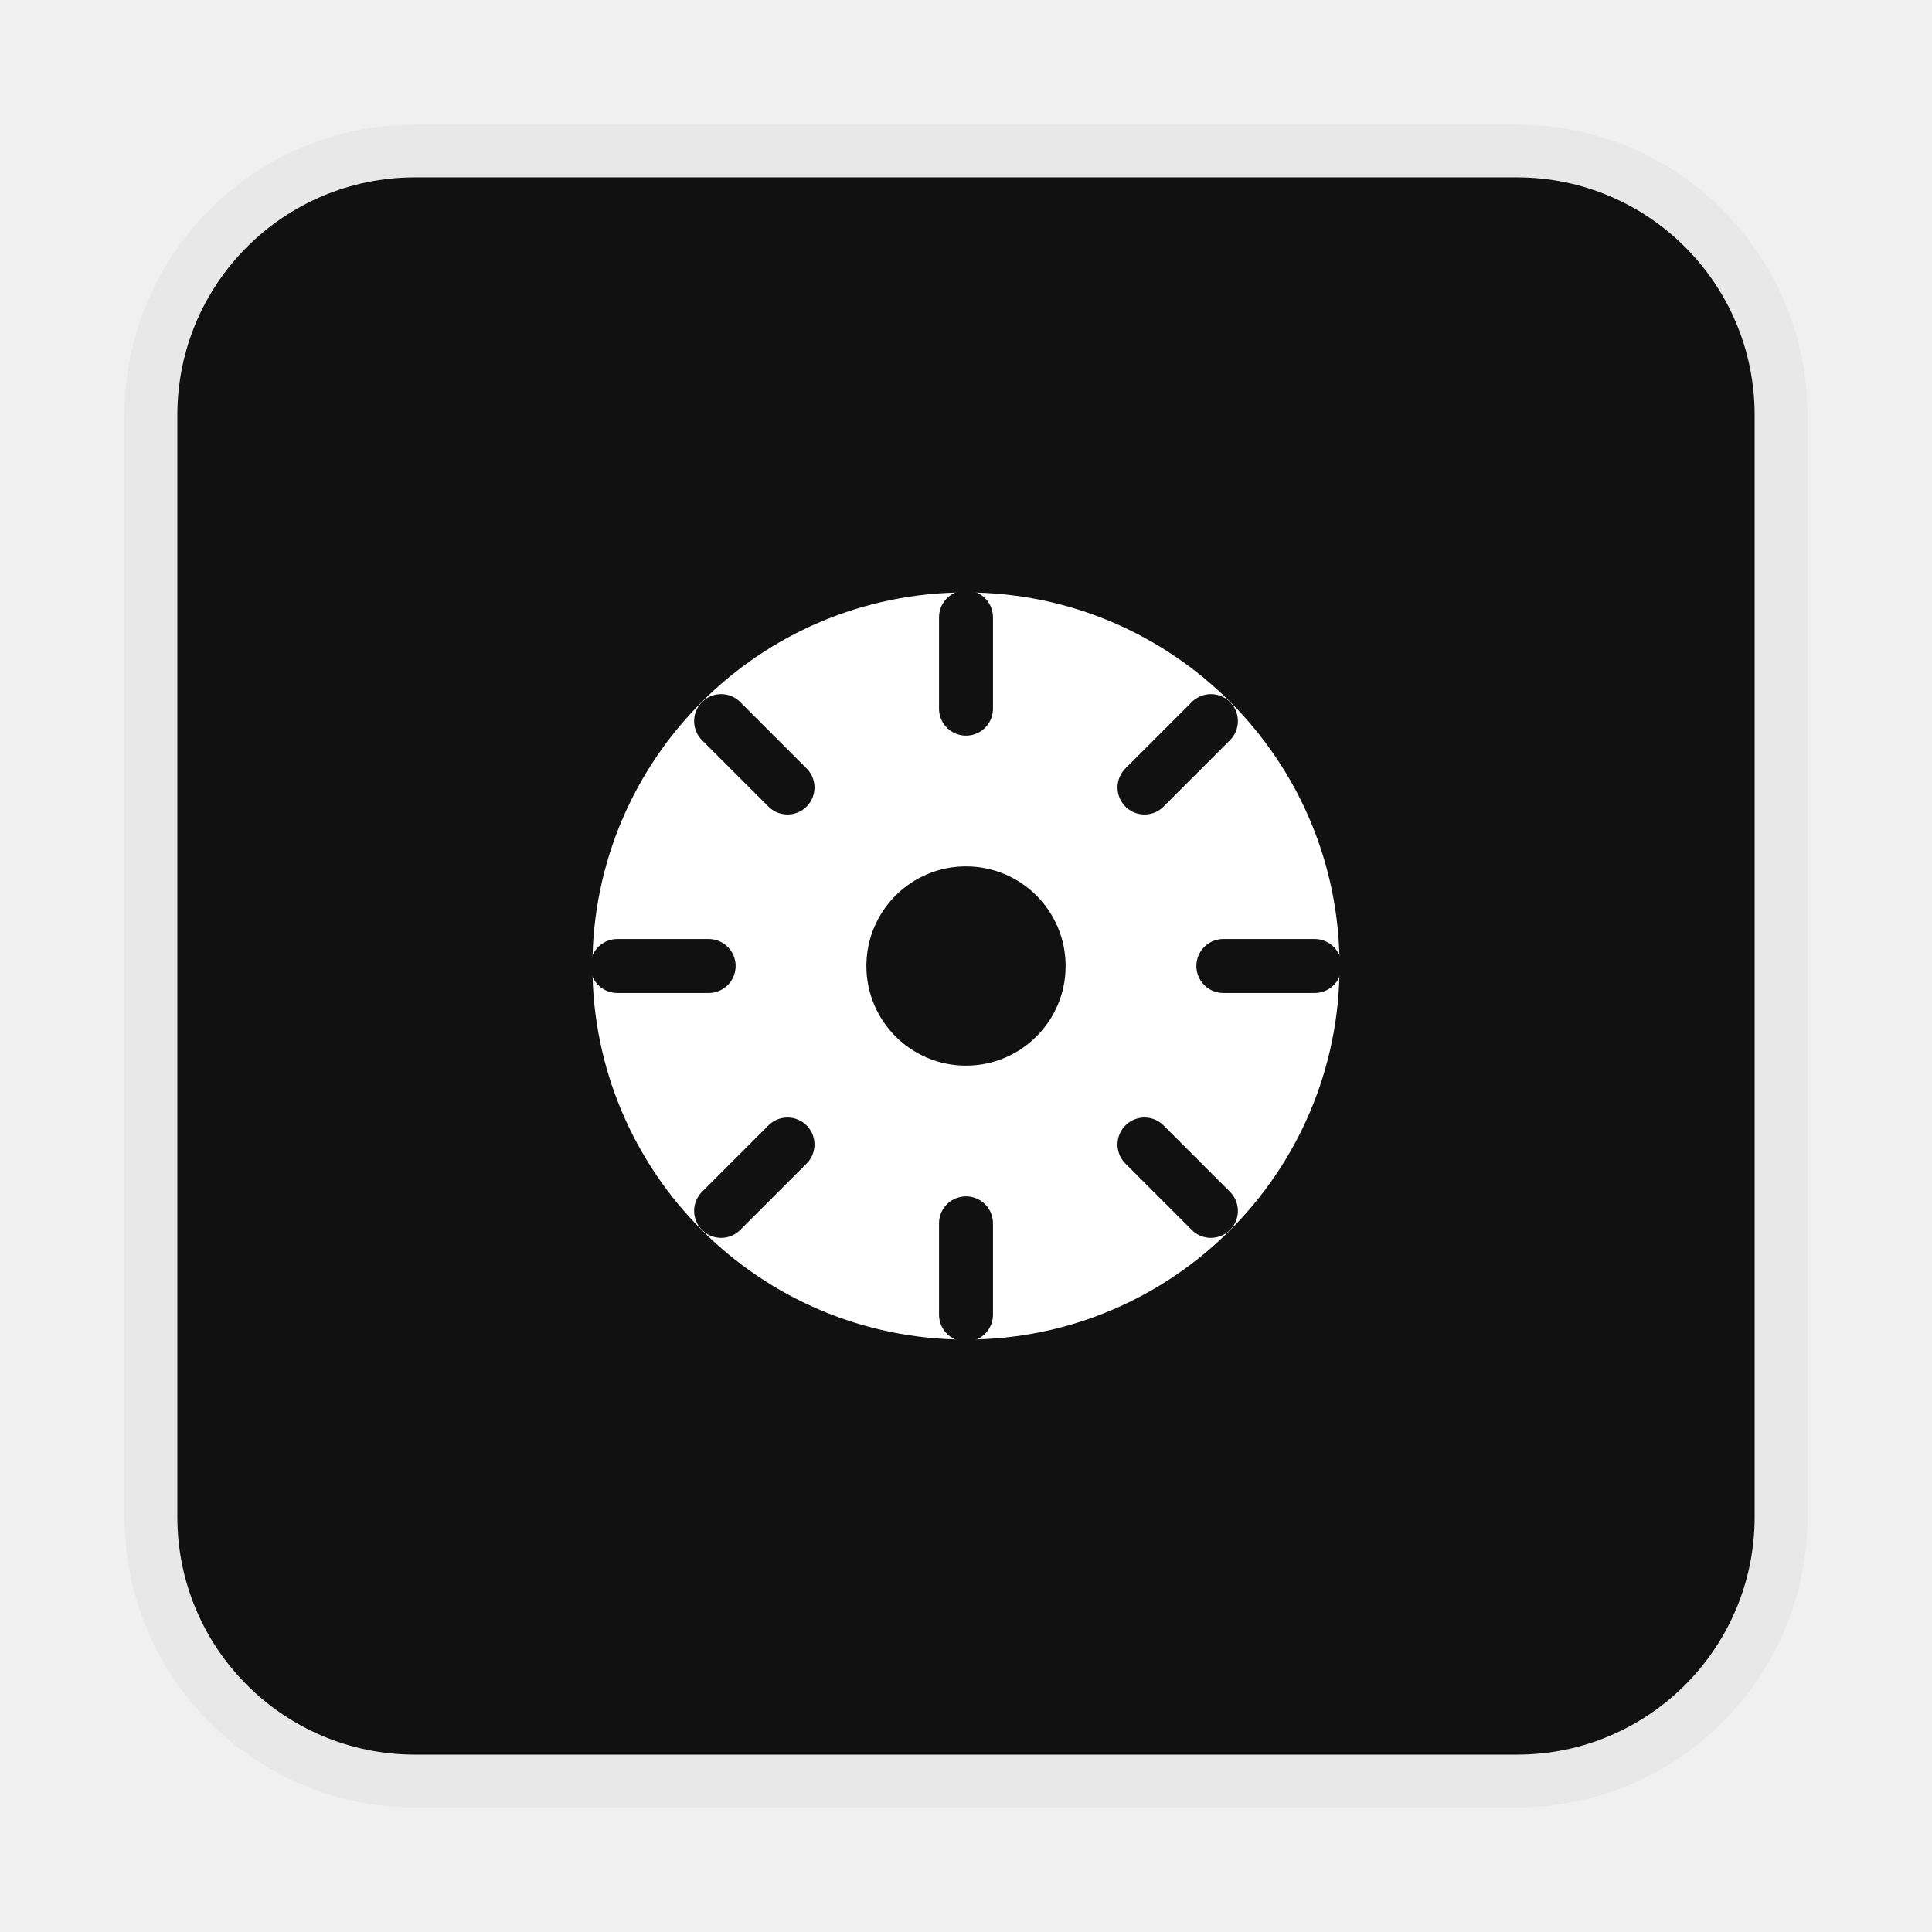
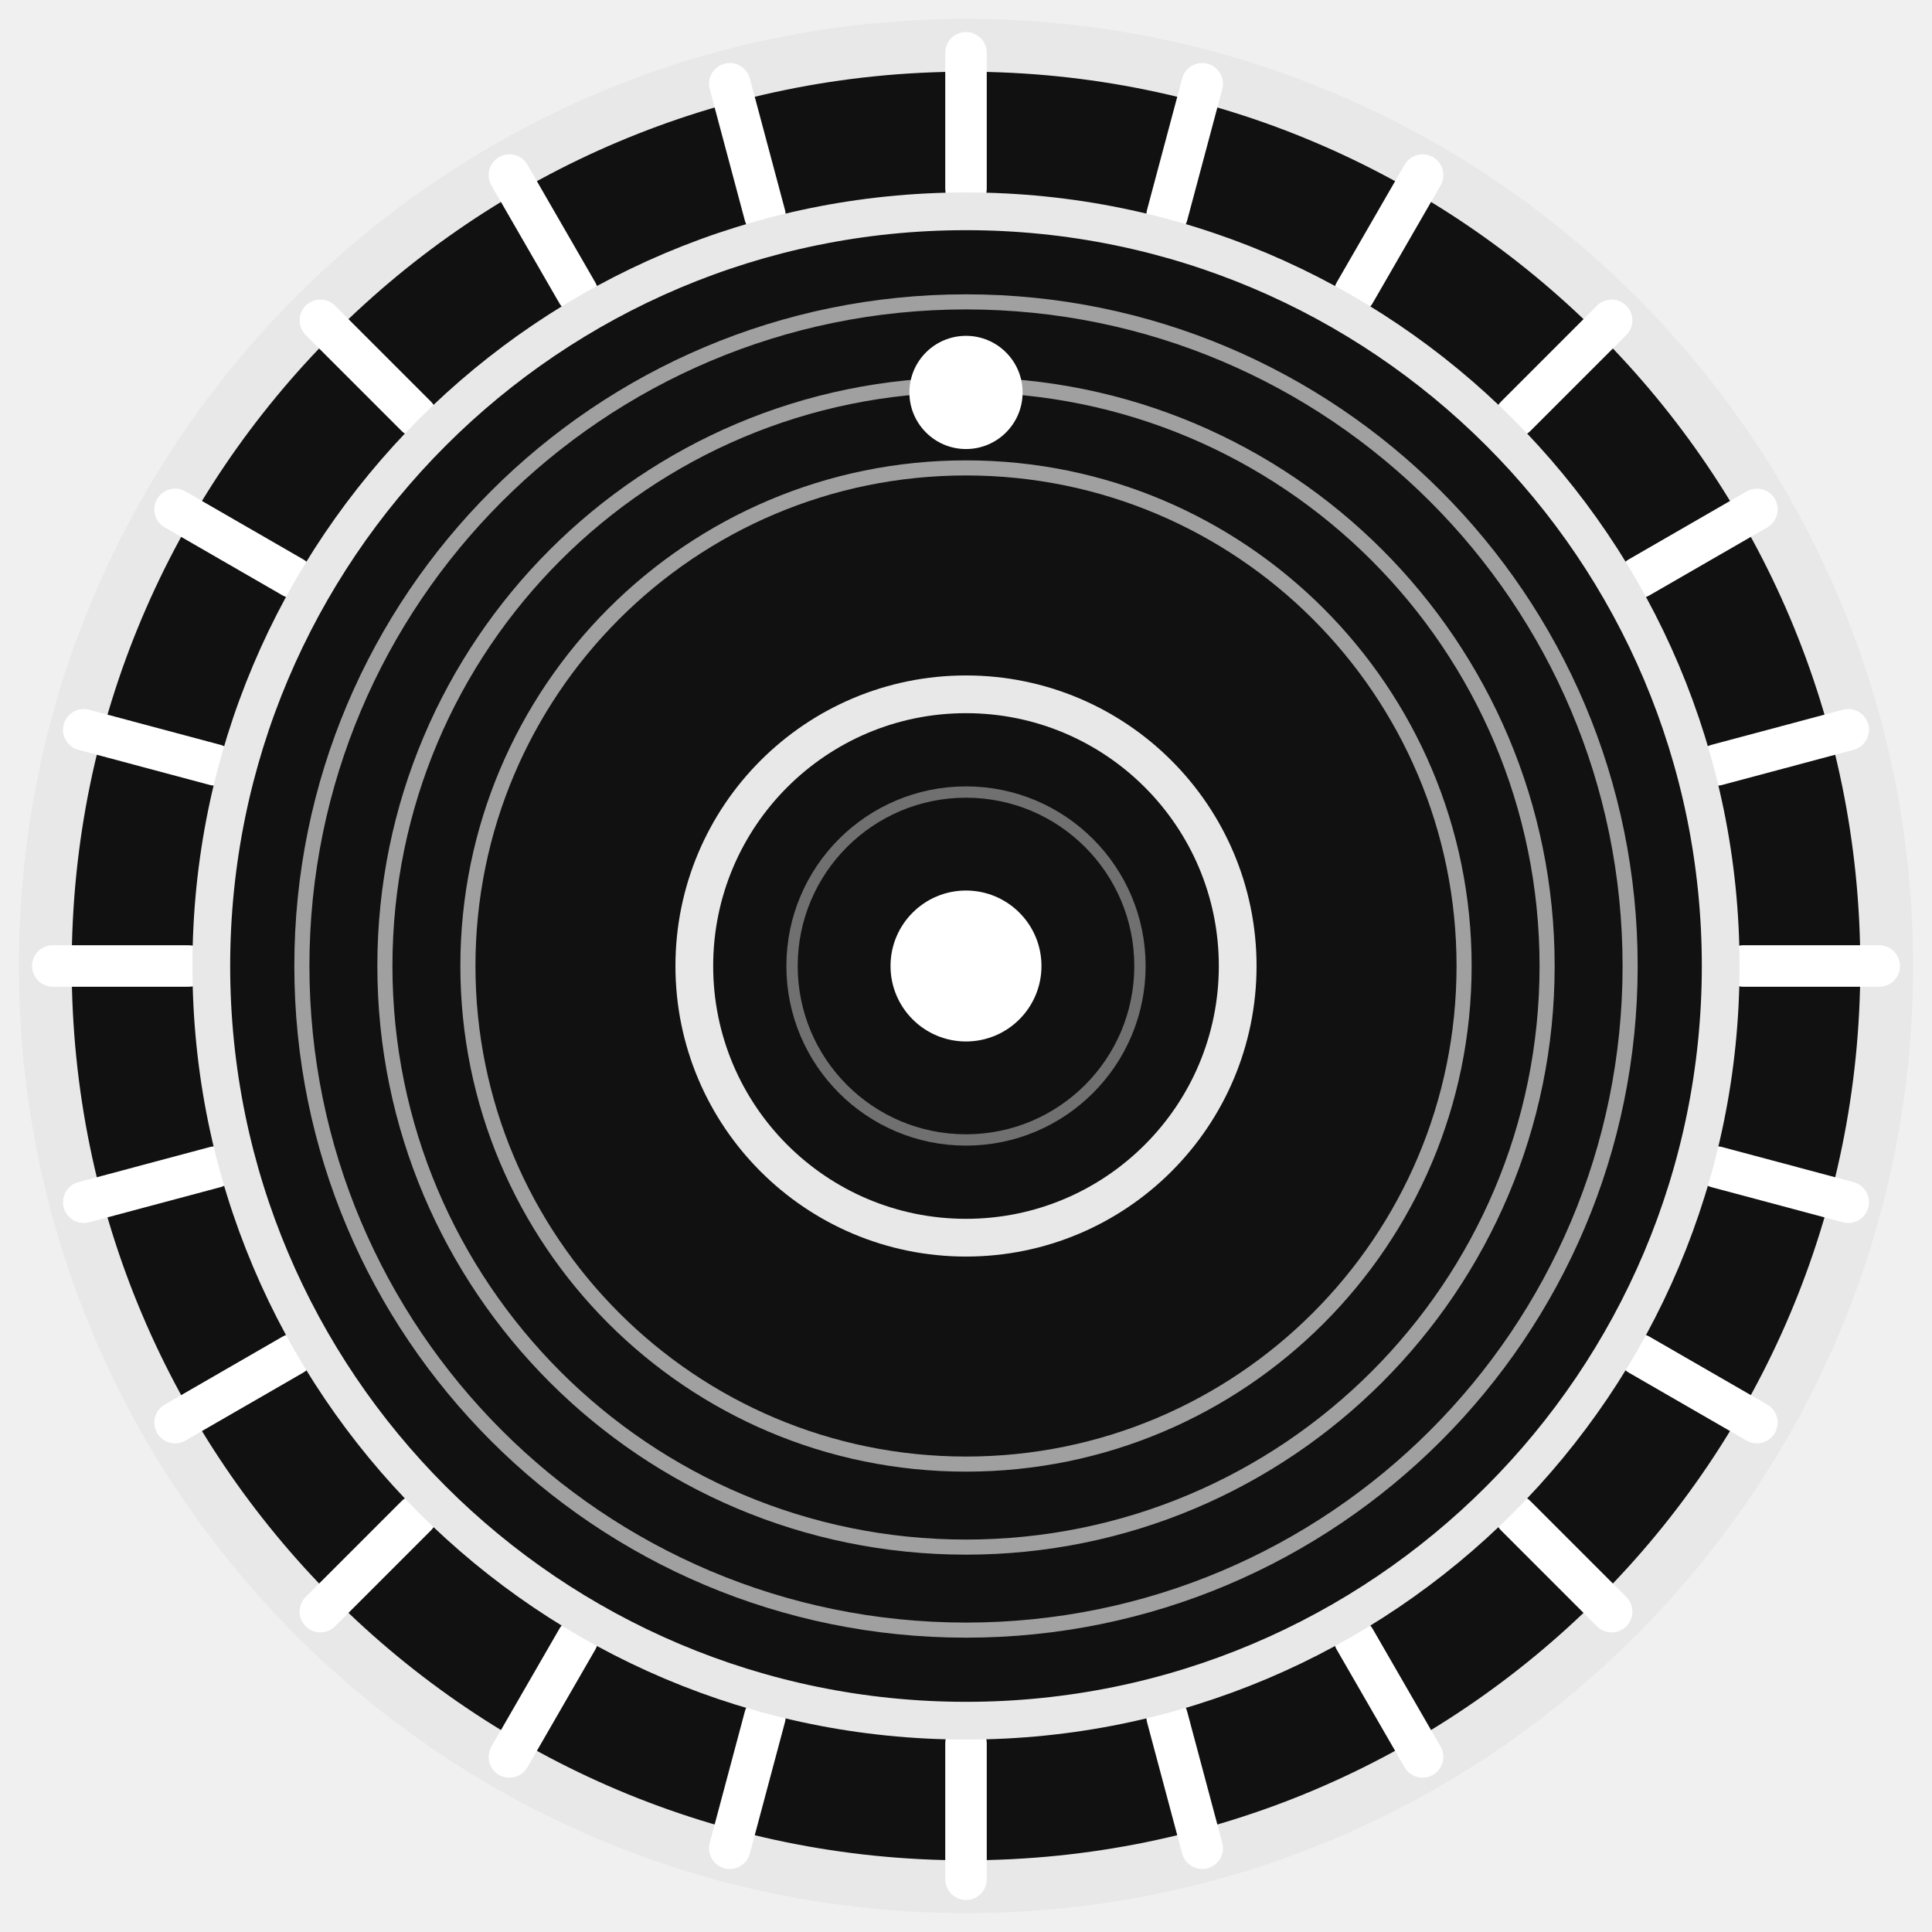
<svg xmlns="http://www.w3.org/2000/svg" width="512" height="512" viewBox="0 0 512 512">
-   <rect x="40" y="40" width="432" height="432" rx="70" fill="#111111" stroke="#e8e8e8" stroke-width="14" />
-   <g transform="translate(124,124) scale(11)">
-     <circle cx="12" cy="12" r="9" fill="#ffffff" />
-     <circle cx="12" cy="12" r="2.4" fill="#111111" />
-     <g stroke="#111111" stroke-width="1.3" stroke-linecap="round">
-       <path d="M12 3.6v2.2M12 18.2v2.2M3.6 12h2.2M18.2 12h2.2M6.1 6.1l1.6 1.6M16.3 16.3l1.6 1.6M17.9 6.1l-1.6 1.6M7.7 16.3l-1.6 1.6" />
-     </g>
-   </g>
+   <clipPath id="jogDisc">
+     <circle cx="256" cy="256" r="244" />
+   </clipPath>
+   <clipPath id="jogFace">
+     <circle cx="256" cy="256" r="200" />
+   </clipPath>
+   <circle cx="256" cy="256" r="244" fill="#111111" stroke="#e8e8e8" stroke-width="14" />
+   <path d="M256.0 14.0 L256.0 50.0" fill="none" stroke="#ffffff" stroke-width="11" stroke-linecap="round" opacity="1" />
+   <path d="M318.6 22.2 L309.3 57.0" fill="none" stroke="#ffffff" stroke-width="11" stroke-linecap="round" opacity="1" />
+   <path d="M377.0 46.4 L359.0 77.6" fill="none" stroke="#ffffff" stroke-width="11" stroke-linecap="round" opacity="1" />
+   <path d="M427.1 84.9 L401.7 110.3" fill="none" stroke="#ffffff" stroke-width="11" stroke-linecap="round" opacity="1" />
+   <path d="M465.6 135.0 L434.4 153.0" fill="none" stroke="#ffffff" stroke-width="11" stroke-linecap="round" opacity="1" />
+   <path d="M489.8 193.4 L455.0 202.7" fill="none" stroke="#ffffff" stroke-width="11" stroke-linecap="round" opacity="1" />
+   <path d="M498.0 256.0 L462.0 256.0" fill="none" stroke="#ffffff" stroke-width="11" stroke-linecap="round" opacity="1" />
+   <path d="M489.8 318.6 L455.0 309.3" fill="none" stroke="#ffffff" stroke-width="11" stroke-linecap="round" opacity="1" />
+   <path d="M465.6 377.0 L434.4 359.0" fill="none" stroke="#ffffff" stroke-width="11" stroke-linecap="round" opacity="1" />
+   <path d="M427.1 427.1 L401.7 401.7" fill="none" stroke="#ffffff" stroke-width="11" stroke-linecap="round" opacity="1" />
+   <path d="M377.0 465.6 L359.0 434.4" fill="none" stroke="#ffffff" stroke-width="11" stroke-linecap="round" opacity="1" />
+   <path d="M318.6 489.8 L309.3 455.0" fill="none" stroke="#ffffff" stroke-width="11" stroke-linecap="round" opacity="1" />
+   <path d="M256.0 498.0 L256.0 462.0" fill="none" stroke="#ffffff" stroke-width="11" stroke-linecap="round" opacity="1" />
+   <path d="M193.4 489.8 L202.7 455.0" fill="none" stroke="#ffffff" stroke-width="11" stroke-linecap="round" opacity="1" />
+   <path d="M135.0 465.6 L153.0 434.4" fill="none" stroke="#ffffff" stroke-width="11" stroke-linecap="round" opacity="1" />
+   <path d="M84.9 427.1 L110.3 401.7" fill="none" stroke="#ffffff" stroke-width="11" stroke-linecap="round" opacity="1" />
+   <path d="M46.4 377.0 L77.6 359.0" fill="none" stroke="#ffffff" stroke-width="11" stroke-linecap="round" opacity="1" />
+   <path d="M22.2 318.6 L57.0 309.3" fill="none" stroke="#ffffff" stroke-width="11" stroke-linecap="round" opacity="1" />
+   <path d="M14.0 256.0 L50.0 256.0" fill="none" stroke="#ffffff" stroke-width="11" stroke-linecap="round" opacity="1" />
+   <path d="M22.2 193.4 L57.0 202.7" fill="none" stroke="#ffffff" stroke-width="11" stroke-linecap="round" opacity="1" />
+   <path d="M46.4 135.0 L77.6 153.0" fill="none" stroke="#ffffff" stroke-width="11" stroke-linecap="round" opacity="1" />
+   <path d="M84.9 84.9 L110.3 110.3" fill="none" stroke="#ffffff" stroke-width="11" stroke-linecap="round" opacity="1" />
+   <path d="M135.0 46.4 L153.0 77.6" fill="none" stroke="#ffffff" stroke-width="11" stroke-linecap="round" opacity="1" />
+   <path d="M193.4 22.2 L202.7 57.0" fill="none" stroke="#ffffff" stroke-width="11" stroke-linecap="round" opacity="1" />
+   <circle cx="256" cy="256" r="200" fill="#111111" stroke="#e8e8e8" stroke-width="10" />
+   <circle cx="256" cy="256" r="176.0" fill="none" stroke="#ffffff" stroke-width="4" opacity="0.6" />
+   <circle cx="256" cy="256" r="154.0" fill="none" stroke="#ffffff" stroke-width="4" opacity="0.6" />
+   <circle cx="256" cy="256" r="132.0" fill="none" stroke="#ffffff" stroke-width="4" opacity="0.6" />
+   <circle cx="256" cy="256" r="72" fill="#111111" stroke="#e8e8e8" stroke-width="10" />
+   <circle cx="256" cy="256" r="46.1" fill="none" stroke="#ffffff" stroke-width="3" opacity="0.4" />
+   <circle cx="256" cy="256" r="20" fill="#ffffff" />
+   <circle cx="256" cy="104.0" r="15" fill="#ffffff" />
</svg>
